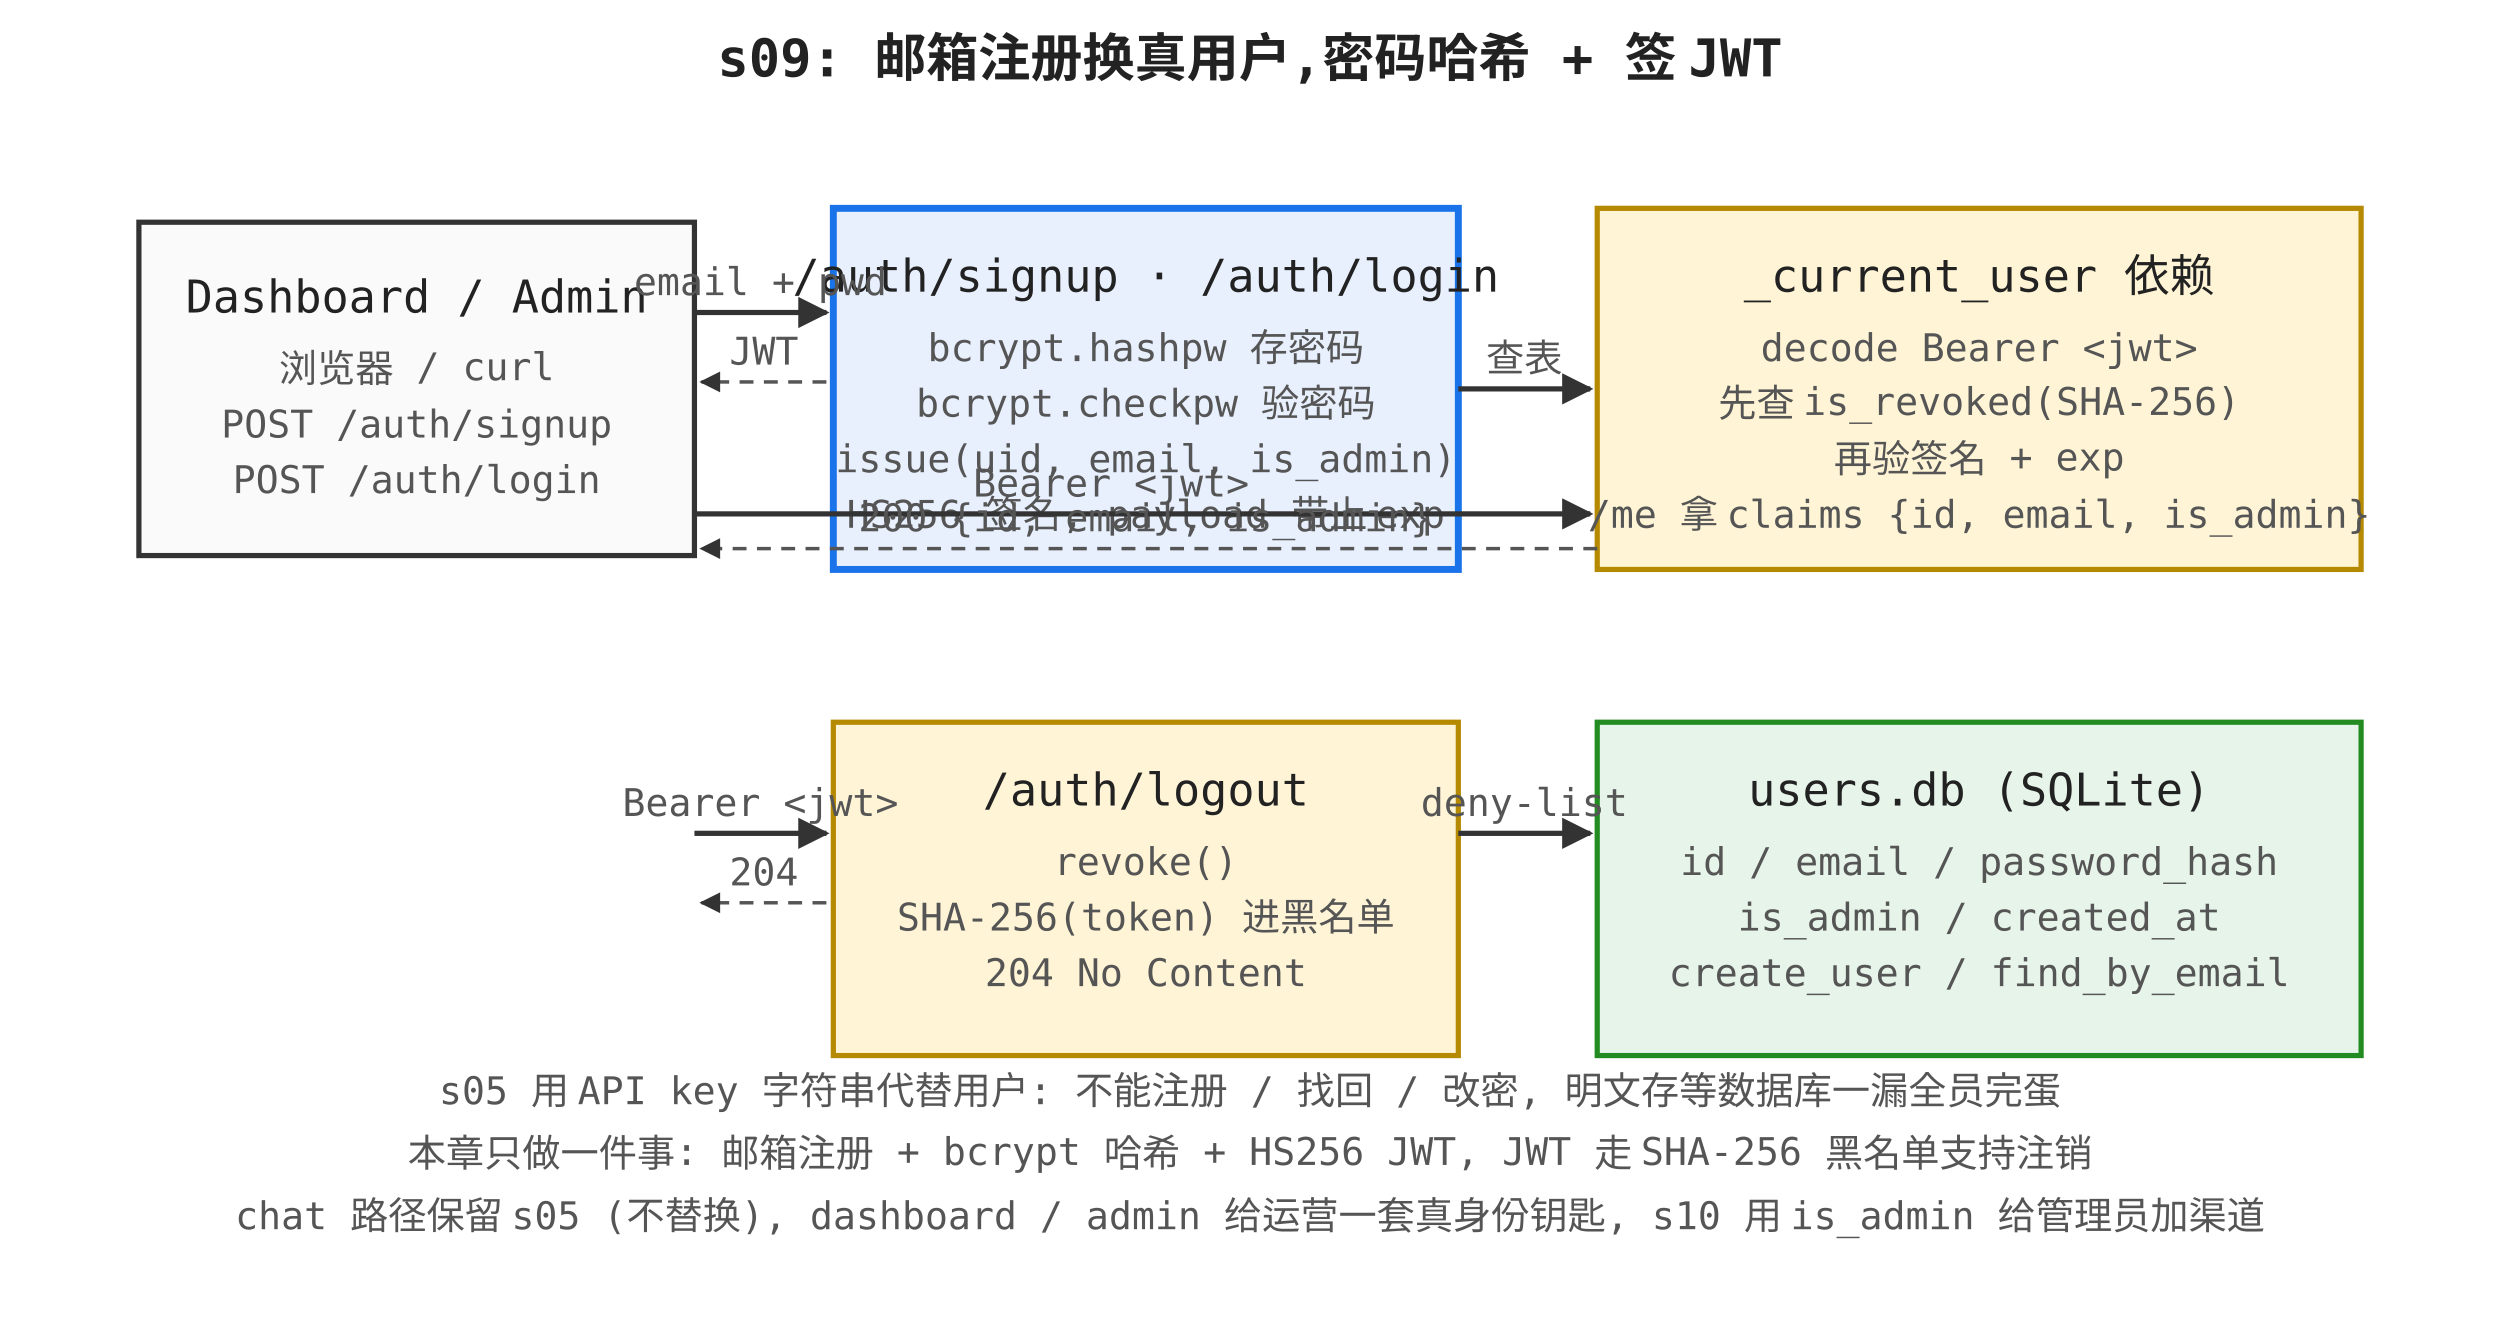
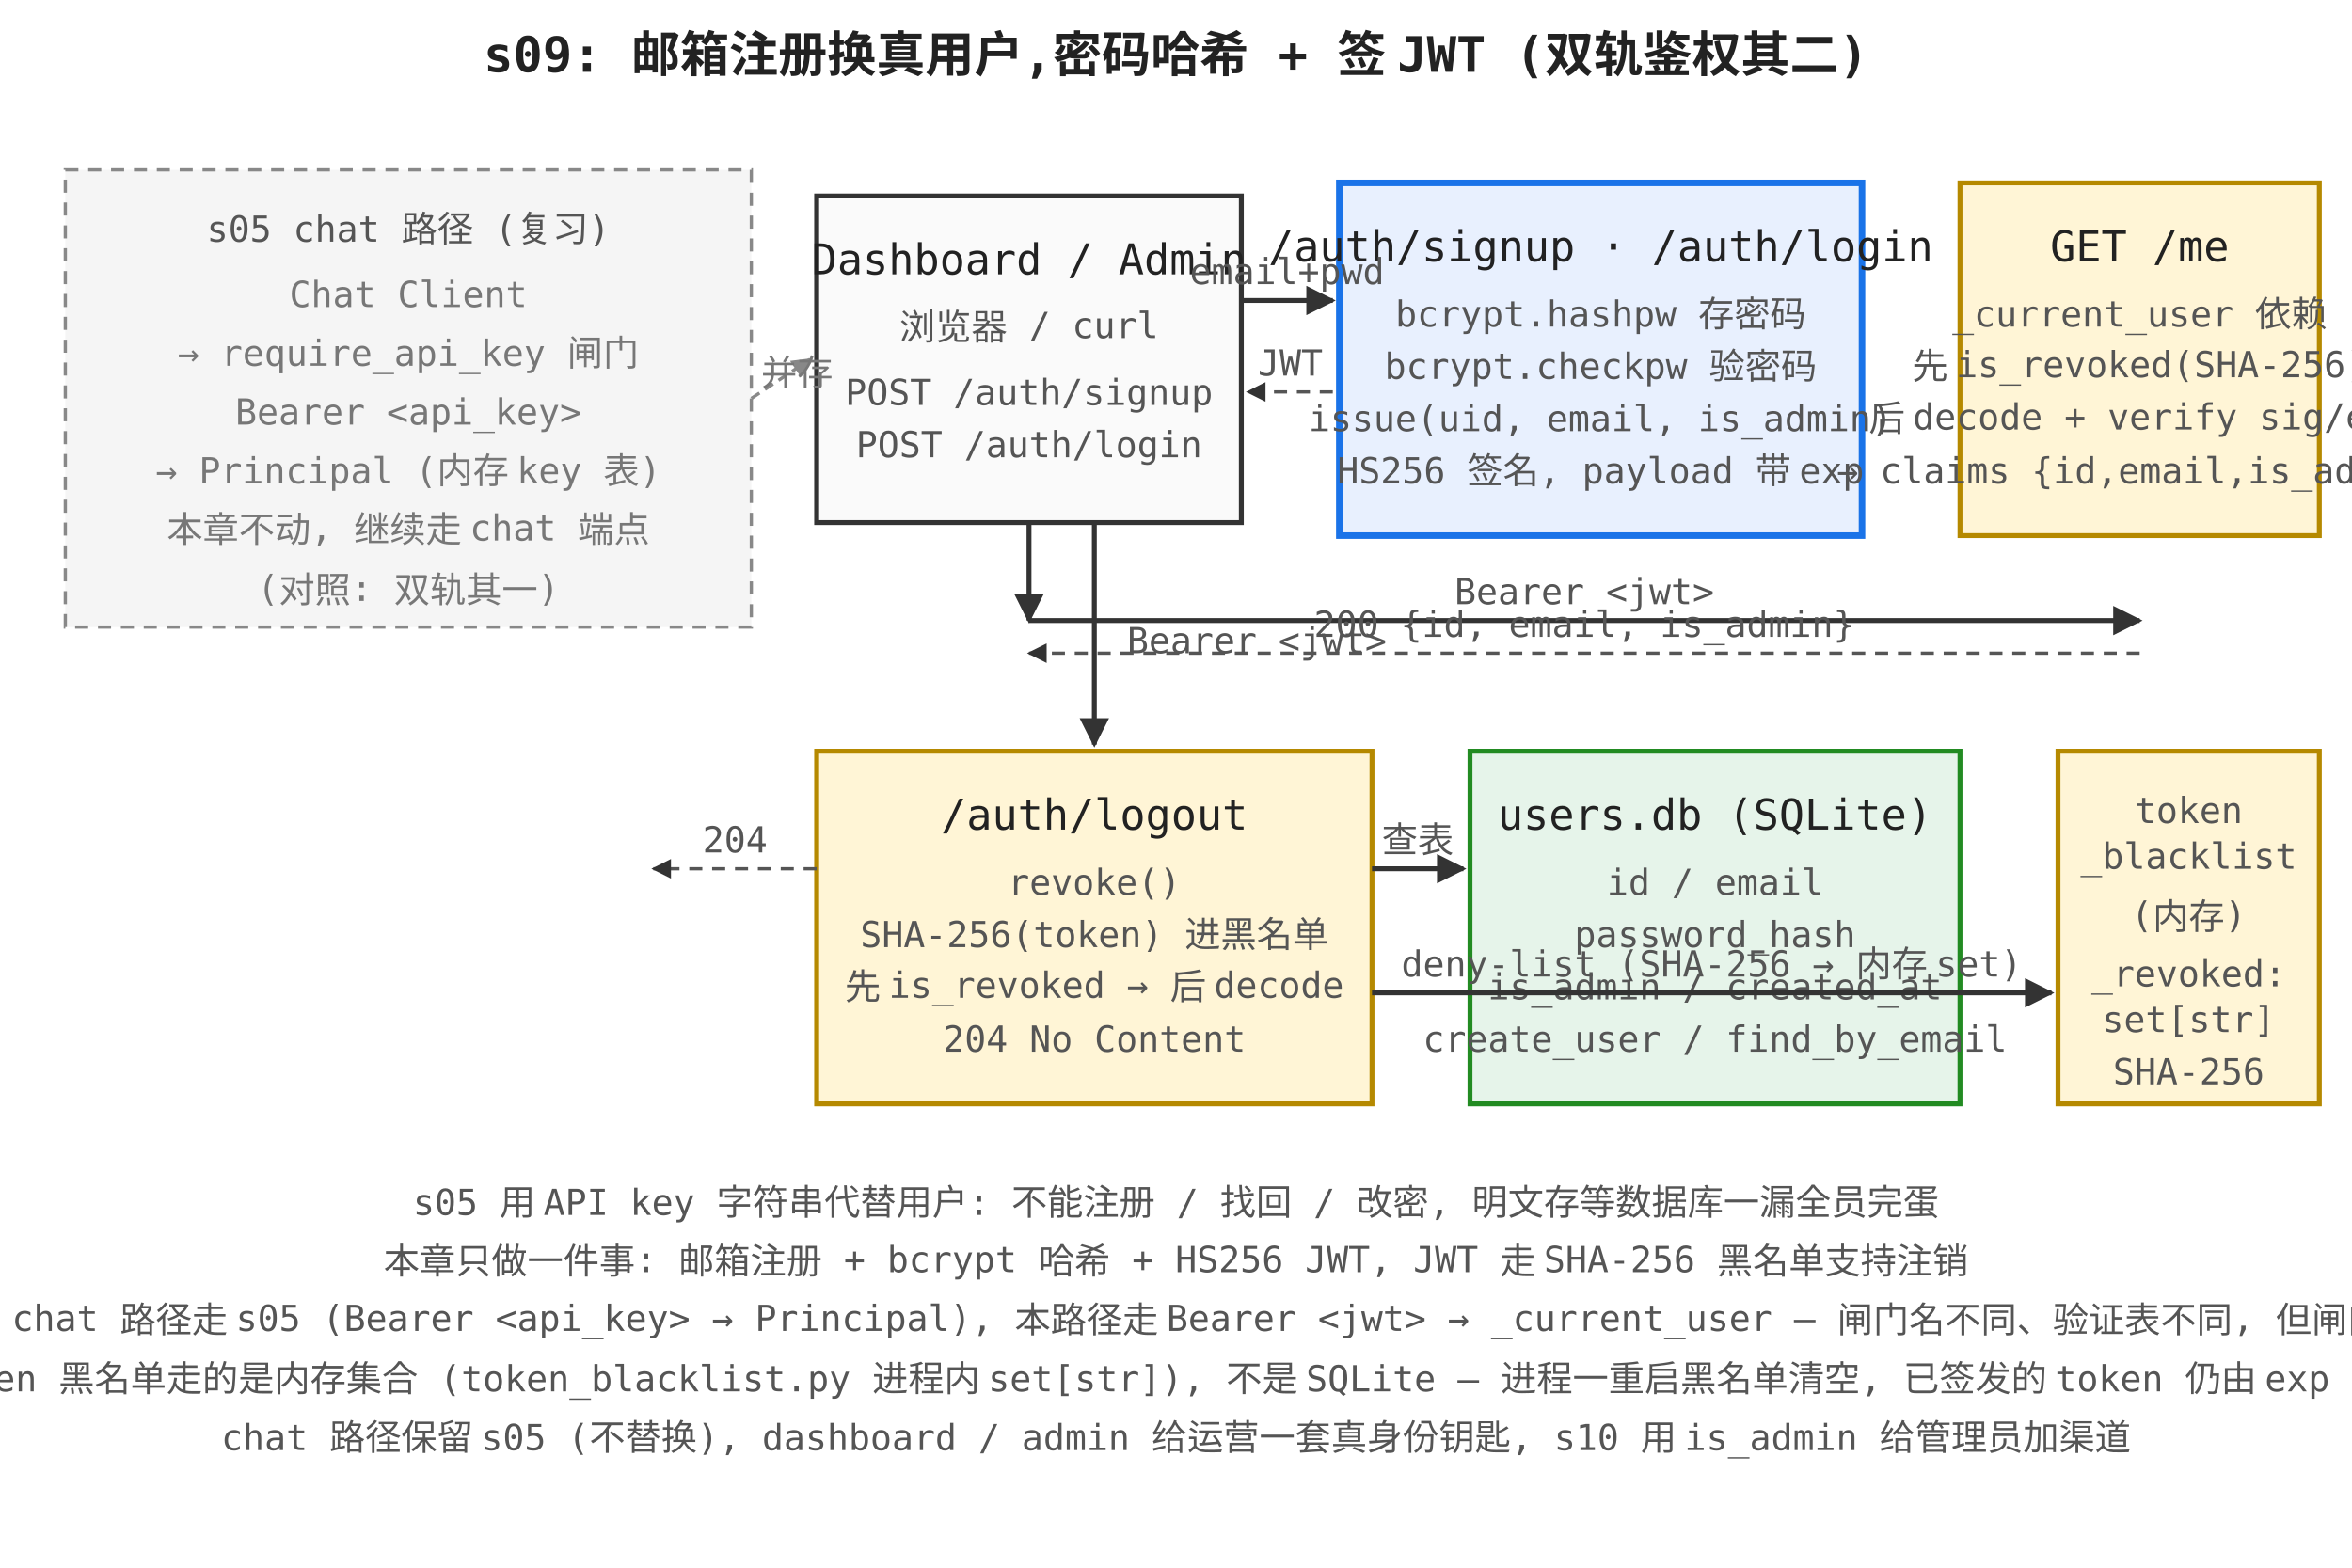
- <svg xmlns="http://www.w3.org/2000/svg" viewBox="0 0 720 380" font-family="monospace">
+ <svg xmlns="http://www.w3.org/2000/svg" viewBox="0 0 720 480" font-family="monospace">
  <style>
    .client     { fill: #fafafa; stroke: #333;    stroke-width: 1.5; }
    .gateway    { fill: #e8f0fe; stroke: #1a73e8; stroke-width: 2;   }
    .middleware { fill: #fff5d6; stroke: #b58900; stroke-width: 1.5; }
    .storage    { fill: #e6f4ea; stroke: #228b22; stroke-width: 1.5; }
+     .reference  { fill: #f5f5f5; stroke: #888;    stroke-width: 1; stroke-dasharray: 4 3; }
    .title      { font-size: 15px; font-weight: bold; fill: #222; }
    .label      { font-size: 13px; fill: #222; }
    .small      { font-size: 11px; fill: #555; }
+     .refsmall   { font-size: 11px; fill: #777; }
    .arrow      { stroke: #333; stroke-width: 1.5; fill: none; marker-end: url(#arrow); }
    .arrowR     { stroke: #555; stroke-width: 1;   fill: none; marker-end: url(#arrow); stroke-dasharray: 4 3; }
+     .arrowRef   { stroke: #888; stroke-width: 1;   fill: none; marker-end: url(#arrowRef); stroke-dasharray: 3 2; }
  </style>
  <defs>
    <marker id="arrow" viewBox="0 0 10 10" refX="9" refY="5" markerWidth="6" markerHeight="6" orient="auto">
      <path d="M0,0 L10,5 L0,10 z" fill="#333" />
    </marker>
+     <marker id="arrowRef" viewBox="0 0 10 10" refX="9" refY="5" markerWidth="6" markerHeight="6" orient="auto">
+       <path d="M0,0 L10,5 L0,10 z" fill="#888" />
+     </marker>
  </defs>
-   <text x="360" y="22" text-anchor="middle" class="title">s09: 邮箱注册换真用户,密码哈希 + 签 JWT</text>
-   <rect class="client" x="40" y="64" width="160" height="96" />
-   <text x="120" y="90" text-anchor="middle" class="label">Dashboard / Admin</text>
-   <text x="120" y="110" text-anchor="middle" class="small">浏览器 / curl</text>
-   <text x="120" y="126" text-anchor="middle" class="small">POST /auth/signup</text>
-   <text x="120" y="142" text-anchor="middle" class="small">POST /auth/login</text>
-   <rect class="gateway" x="240" y="60" width="180" height="104" />
-   <text x="330" y="84" text-anchor="middle" class="label">/auth/signup · /auth/login</text>
-   <text x="330" y="104" text-anchor="middle" class="small">bcrypt.hashpw 存密码</text>
-   <text x="330" y="120" text-anchor="middle" class="small">bcrypt.checkpw 验密码</text>
-   <text x="330" y="136" text-anchor="middle" class="small">issue(uid, email, is_admin)</text>
-   <text x="330" y="152" text-anchor="middle" class="small">HS256 签名, payload 带上 exp</text>
-   <rect class="middleware" x="460" y="60" width="220" height="104" />
-   <text x="570" y="84" text-anchor="middle" class="label">_current_user 依赖</text>
-   <text x="570" y="104" text-anchor="middle" class="small">decode Bearer &lt;jwt&gt;</text>
-   <text x="570" y="120" text-anchor="middle" class="small">先查 is_revoked(SHA-256)</text>
-   <text x="570" y="136" text-anchor="middle" class="small">再验签名 + exp</text>
-   <text x="570" y="152" text-anchor="middle" class="small">/me 拿 claims {id, email, is_admin}</text>
-   <line class="arrow" x1="200" y1="90" x2="238" y2="90" />
-   <text x="219" y="85" text-anchor="middle" class="small">email + pwd</text>
-   <line class="arrowR" x1="238" y1="110" x2="202" y2="110" />
-   <text x="220" y="105" text-anchor="middle" class="small">JWT</text>
-   <line class="arrow" x1="420" y1="112" x2="458" y2="112" />
-   <text x="439" y="107" text-anchor="middle" class="small">查表</text>
-   <line class="arrow" x1="200" y1="148" x2="458" y2="148" />
-   <text x="320" y="143" text-anchor="middle" class="small">Bearer &lt;jwt&gt;</text>
-   <line class="arrowR" x1="460" y1="158" x2="202" y2="158" />
-   <text x="330" y="153" text-anchor="middle" class="small">200 {id, email, is_admin}</text>
-   <rect class="middleware" x="240" y="208" width="180" height="96" />
-   <text x="330" y="232" text-anchor="middle" class="label">/auth/logout</text>
-   <text x="330" y="252" text-anchor="middle" class="small">revoke()</text>
-   <text x="330" y="268" text-anchor="middle" class="small">SHA-256(token) 进黑名单</text>
-   <text x="330" y="284" text-anchor="middle" class="small">204 No Content</text>
-   <rect class="storage" x="460" y="208" width="220" height="96" />
-   <text x="570" y="232" text-anchor="middle" class="label">users.db (SQLite)</text>
-   <text x="570" y="252" text-anchor="middle" class="small">id / email / password_hash</text>
-   <text x="570" y="268" text-anchor="middle" class="small">is_admin / created_at</text>
-   <text x="570" y="284" text-anchor="middle" class="small">create_user / find_by_email</text>
-   <line class="arrow" x1="200" y1="240" x2="238" y2="240" />
-   <text x="219" y="235" text-anchor="middle" class="small">Bearer &lt;jwt&gt;</text>
-   <line class="arrow" x1="420" y1="240" x2="458" y2="240" />
-   <text x="439" y="235" text-anchor="middle" class="small">deny-list</text>
-   <line class="arrowR" x1="238" y1="260" x2="202" y2="260" />
-   <text x="220" y="255" text-anchor="middle" class="small">204</text>
-   <text x="360" y="318" text-anchor="middle" class="small">s05 用 API key 字符串代替用户: 不能注册 / 找回 / 改密, 明文存等数据库一漏全员完蛋</text>
-   <text x="360" y="336" text-anchor="middle" class="small">本章只做一件事: 邮箱注册 + bcrypt 哈希 + HS256 JWT, JWT 走 SHA-256 黑名单支持注销</text>
-   <text x="360" y="354" text-anchor="middle" class="small">chat 路径保留 s05 (不替换), dashboard / admin 给运营一套真身份钥匙, s10 用 is_admin 给管理员加渠道</text>
+   <text x="360" y="22" text-anchor="middle" class="title">s09: 邮箱注册换真用户,密码哈希 + 签 JWT (双轨鉴权其二)</text>
+   <rect class="reference" x="20" y="52" width="210" height="140" />
+   <text x="125" y="74" text-anchor="middle" class="small" fill="#555">s05 chat 路径 (复习)</text>
+   <text x="125" y="94" text-anchor="middle" class="refsmall">Chat Client</text>
+   <text x="125" y="112" text-anchor="middle" class="refsmall">→ require_api_key 闸门</text>
+   <text x="125" y="130" text-anchor="middle" class="refsmall">Bearer &lt;api_key&gt;</text>
+   <text x="125" y="148" text-anchor="middle" class="refsmall">→ Principal (内存 key 表)</text>
+   <text x="125" y="166" text-anchor="middle" class="refsmall">本章不动, 继续走 chat 端点</text>
+   <text x="125" y="184" text-anchor="middle" class="refsmall">(对照: 双轨其一)</text>
+   <rect class="client" x="250" y="60" width="130" height="100" />
+   <text x="315" y="84" text-anchor="middle" class="label">Dashboard / Admin</text>
+   <text x="315" y="104" text-anchor="middle" class="small">浏览器 / curl</text>
+   <text x="315" y="124" text-anchor="middle" class="small">POST /auth/signup</text>
+   <text x="315" y="140" text-anchor="middle" class="small">POST /auth/login</text>
+   <rect class="gateway" x="410" y="56" width="160" height="108" />
+   <text x="490" y="80" text-anchor="middle" class="label">/auth/signup · /auth/login</text>
+   <text x="490" y="100" text-anchor="middle" class="small">bcrypt.hashpw 存密码</text>
+   <text x="490" y="116" text-anchor="middle" class="small">bcrypt.checkpw 验密码</text>
+   <text x="490" y="132" text-anchor="middle" class="small">issue(uid, email, is_admin)</text>
+   <text x="490" y="148" text-anchor="middle" class="small">HS256 签名, payload 带 exp</text>
+   <rect class="middleware" x="600" y="56" width="110" height="108" />
+   <text x="655" y="80" text-anchor="middle" class="label">GET /me</text>
+   <text x="655" y="100" text-anchor="middle" class="small">_current_user 依赖</text>
+   <text x="655" y="116" text-anchor="middle" class="small">先 is_revoked(SHA-256)</text>
+   <text x="655" y="132" text-anchor="middle" class="small">后 decode + verify sig/exp</text>
+   <text x="655" y="148" text-anchor="middle" class="small">→ claims {id,email,is_admin}</text>
+   <line class="arrow" x1="380" y1="92" x2="408" y2="92" />
+   <text x="394" y="87" text-anchor="middle" class="small">email+pwd</text>
+   <line class="arrowR" x1="408" y1="120" x2="382" y2="120" />
+   <text x="395" y="115" text-anchor="middle" class="small">JWT</text>
+   <line class="arrow" x1="315" y1="160" x2="315" y2="190" />
+   <line class="arrow" x1="315" y1="190" x2="655" y2="190" />
+   <text x="485" y="185" text-anchor="middle" class="small">Bearer &lt;jwt&gt;</text>
+   <line class="arrowR" x1="655" y1="200" x2="315" y2="200" />
+   <text x="485" y="195" text-anchor="middle" class="small">200 {id, email, is_admin}</text>
+   <rect class="middleware" x="250" y="230" width="170" height="108" />
+   <text x="335" y="254" text-anchor="middle" class="label">/auth/logout</text>
+   <text x="335" y="274" text-anchor="middle" class="small">revoke()</text>
+   <text x="335" y="290" text-anchor="middle" class="small">SHA-256(token) 进黑名单</text>
+   <text x="335" y="306" text-anchor="middle" class="small">先 is_revoked → 后 decode</text>
+   <text x="335" y="322" text-anchor="middle" class="small">204 No Content</text>
+   <rect class="storage" x="450" y="230" width="150" height="108" />
+   <text x="525" y="254" text-anchor="middle" class="label">users.db (SQLite)</text>
+   <text x="525" y="274" text-anchor="middle" class="small">id / email</text>
+   <text x="525" y="290" text-anchor="middle" class="small">password_hash</text>
+   <text x="525" y="306" text-anchor="middle" class="small">is_admin / created_at</text>
+   <text x="525" y="322" text-anchor="middle" class="small">create_user / find_by_email</text>
+   <rect class="middleware" x="630" y="230" width="80" height="108" />
+   <text x="670" y="252" text-anchor="middle" class="small">token</text>
+   <text x="670" y="266" text-anchor="middle" class="small">_blacklist</text>
+   <text x="670" y="284" text-anchor="middle" class="small">(内存)</text>
+   <text x="670" y="302" text-anchor="middle" class="small">_revoked:</text>
+   <text x="670" y="316" text-anchor="middle" class="small">set[str]</text>
+   <text x="670" y="332" text-anchor="middle" class="small">SHA-256</text>
+   <line class="arrow" x1="335" y1="160" x2="335" y2="228" />
+   <text x="345" y="200" text-anchor="start" class="small">Bearer &lt;jwt&gt;</text>
+   <line class="arrow" x1="420" y1="266" x2="448" y2="266" />
+   <text x="434" y="261" text-anchor="middle" class="small">查表</text>
+   <line class="arrow" x1="420" y1="304" x2="628" y2="304" />
+   <text x="524" y="299" text-anchor="middle" class="small">deny-list (SHA-256 → 内存 set)</text>
+   <line class="arrowR" x1="250" y1="266" x2="200" y2="266" />
+   <text x="225" y="261" text-anchor="middle" class="small">204</text>
+   <line class="arrowRef" x1="230" y1="122" x2="248" y2="110" />
+   <text x="244" y="118" text-anchor="middle" class="refsmall">并存</text>
+   <text x="360" y="372" text-anchor="middle" class="small">s05 用 API key 字符串代替用户: 不能注册 / 找回 / 改密, 明文存等数据库一漏全员完蛋</text>
+   <text x="360" y="390" text-anchor="middle" class="small">本章只做一件事: 邮箱注册 + bcrypt 哈希 + HS256 JWT, JWT 走 SHA-256 黑名单支持注销</text>
+   <text x="360" y="408" text-anchor="middle" class="small">双轨鉴权: chat 路径走 s05 (Bearer &lt;api_key&gt; → Principal), 本路径走 Bearer &lt;jwt&gt; → _current_user — 闸门名不同、验证表不同, 但闸门形态一样</text>
+   <text x="360" y="426" text-anchor="middle" class="small">Token 黑名单走的是内存集合 (token_blacklist.py 进程内 set[str]), 不是 SQLite — 进程一重启黑名单清空, 已签发的 token 仍由 exp 兜底</text>
+   <text x="360" y="444" text-anchor="middle" class="small">chat 路径保留 s05 (不替换), dashboard / admin 给运营一套真身份钥匙, s10 用 is_admin 给管理员加渠道</text>
</svg>
